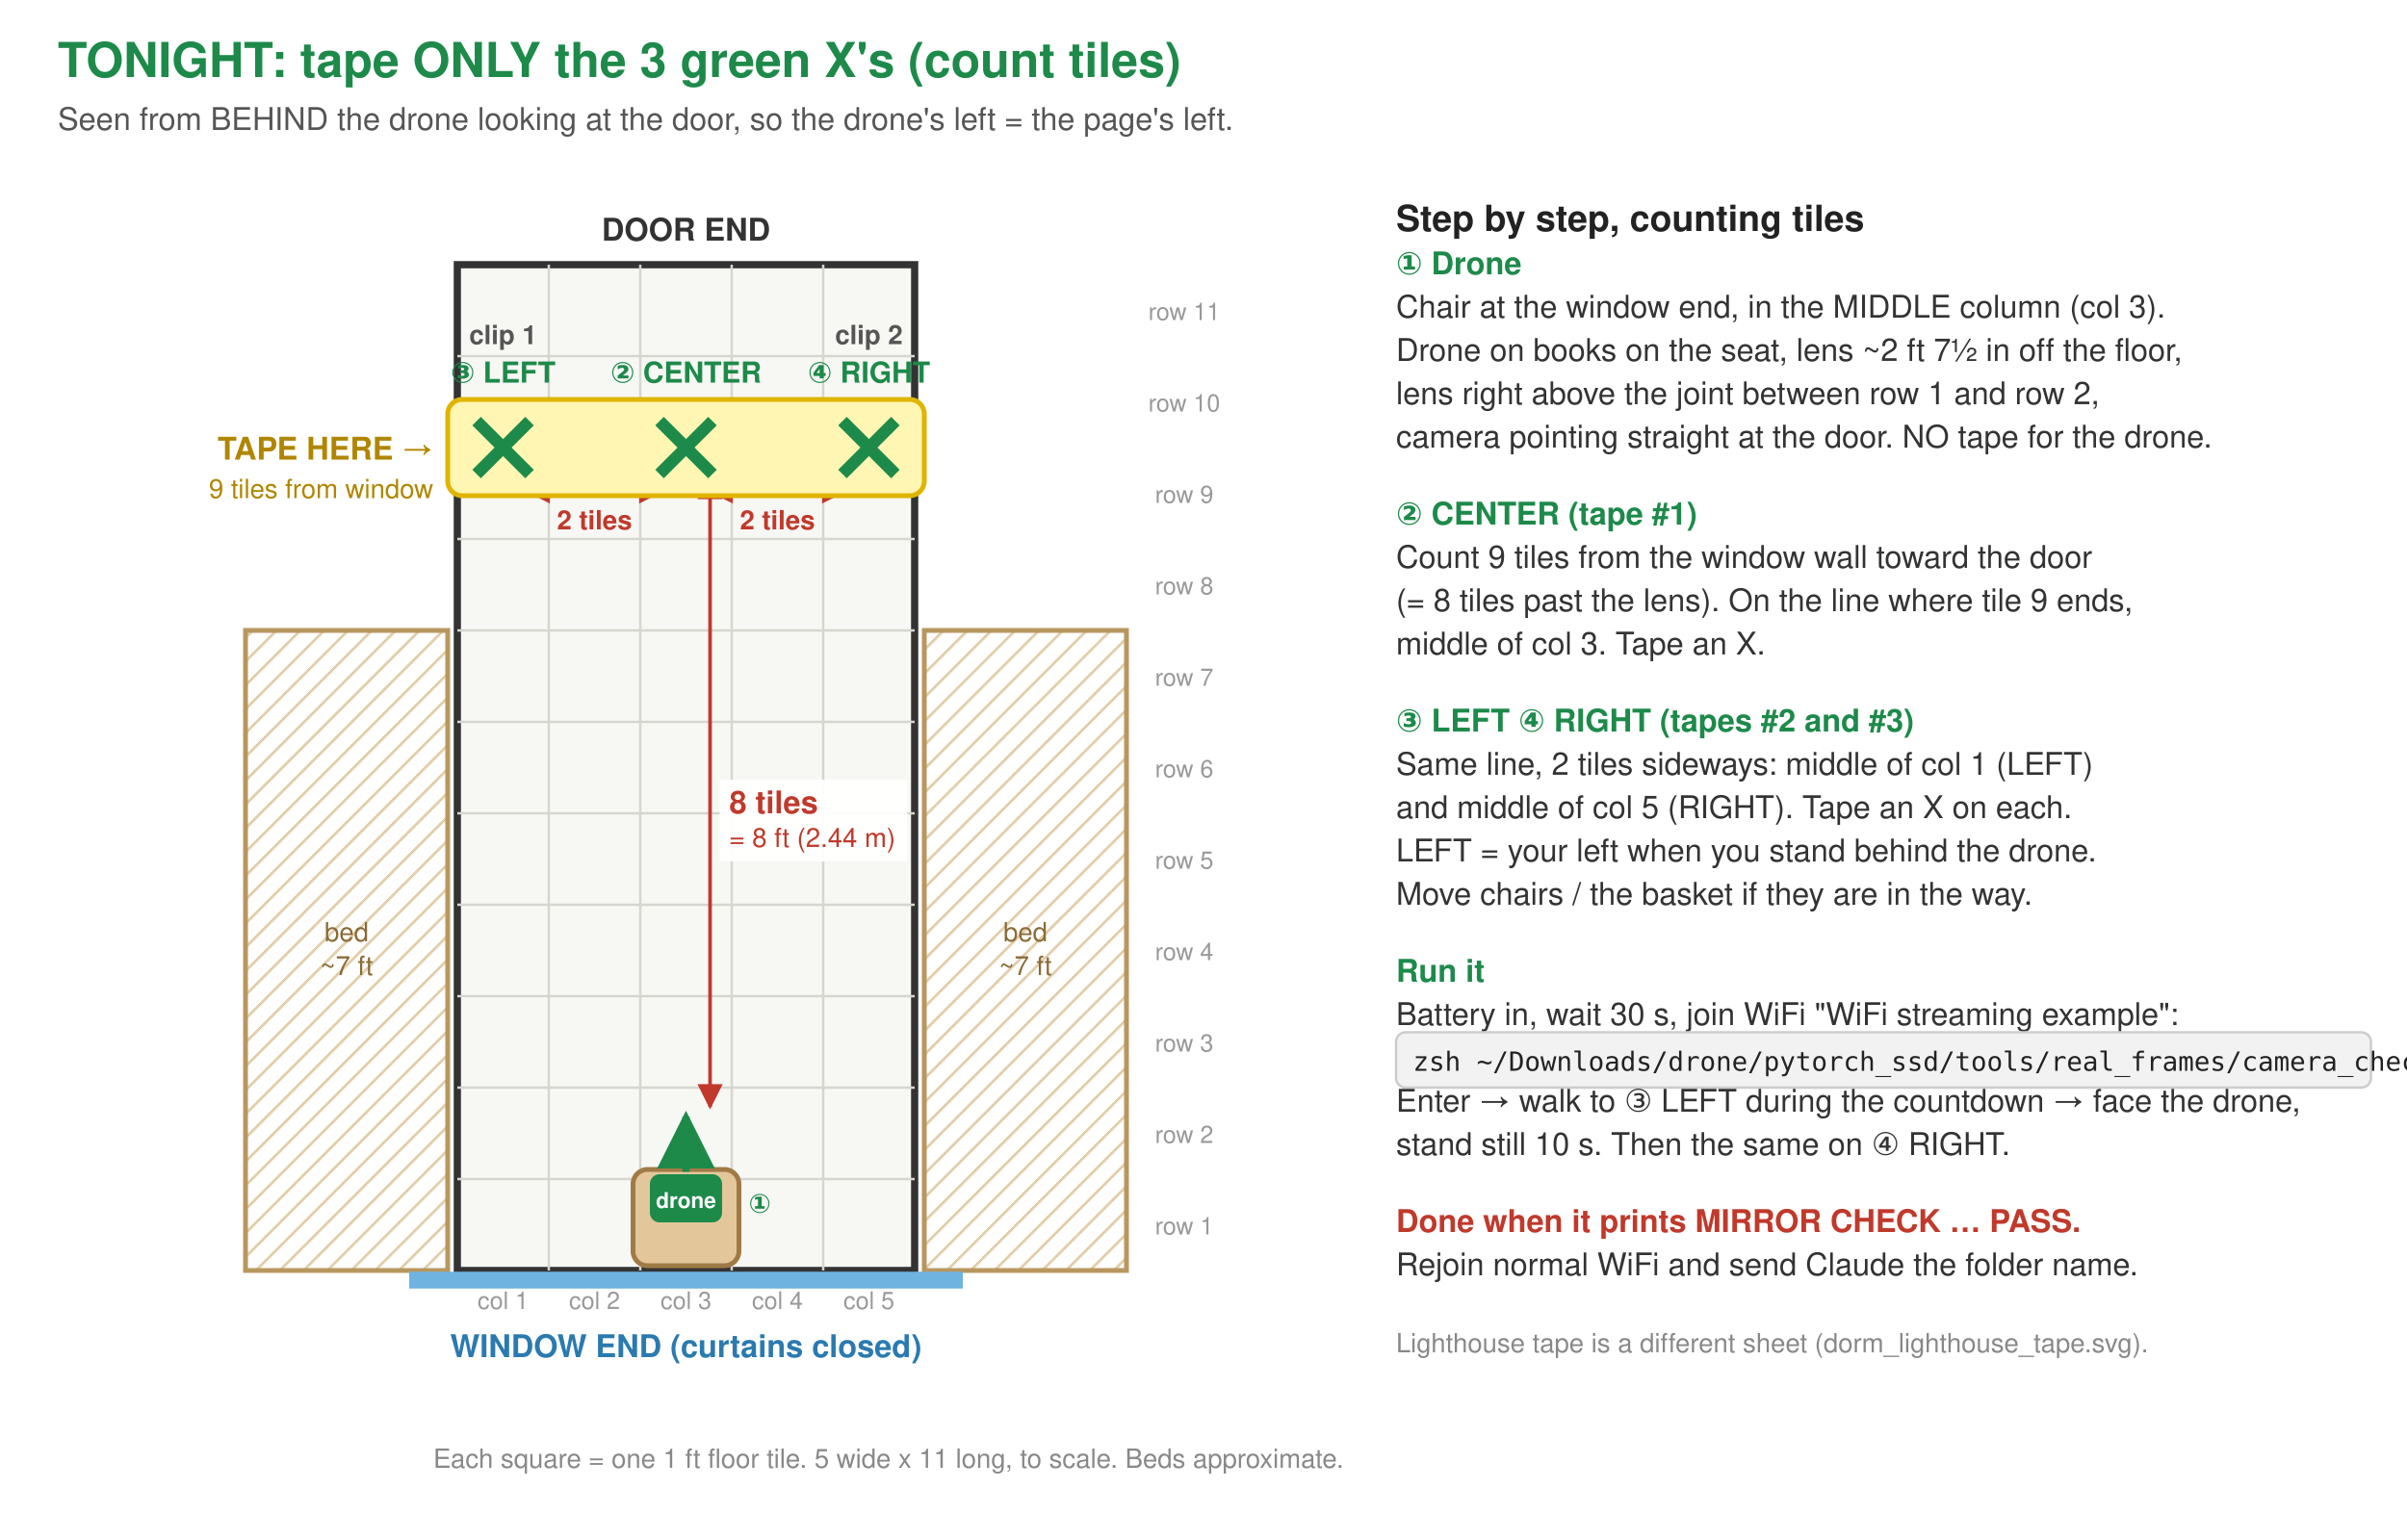
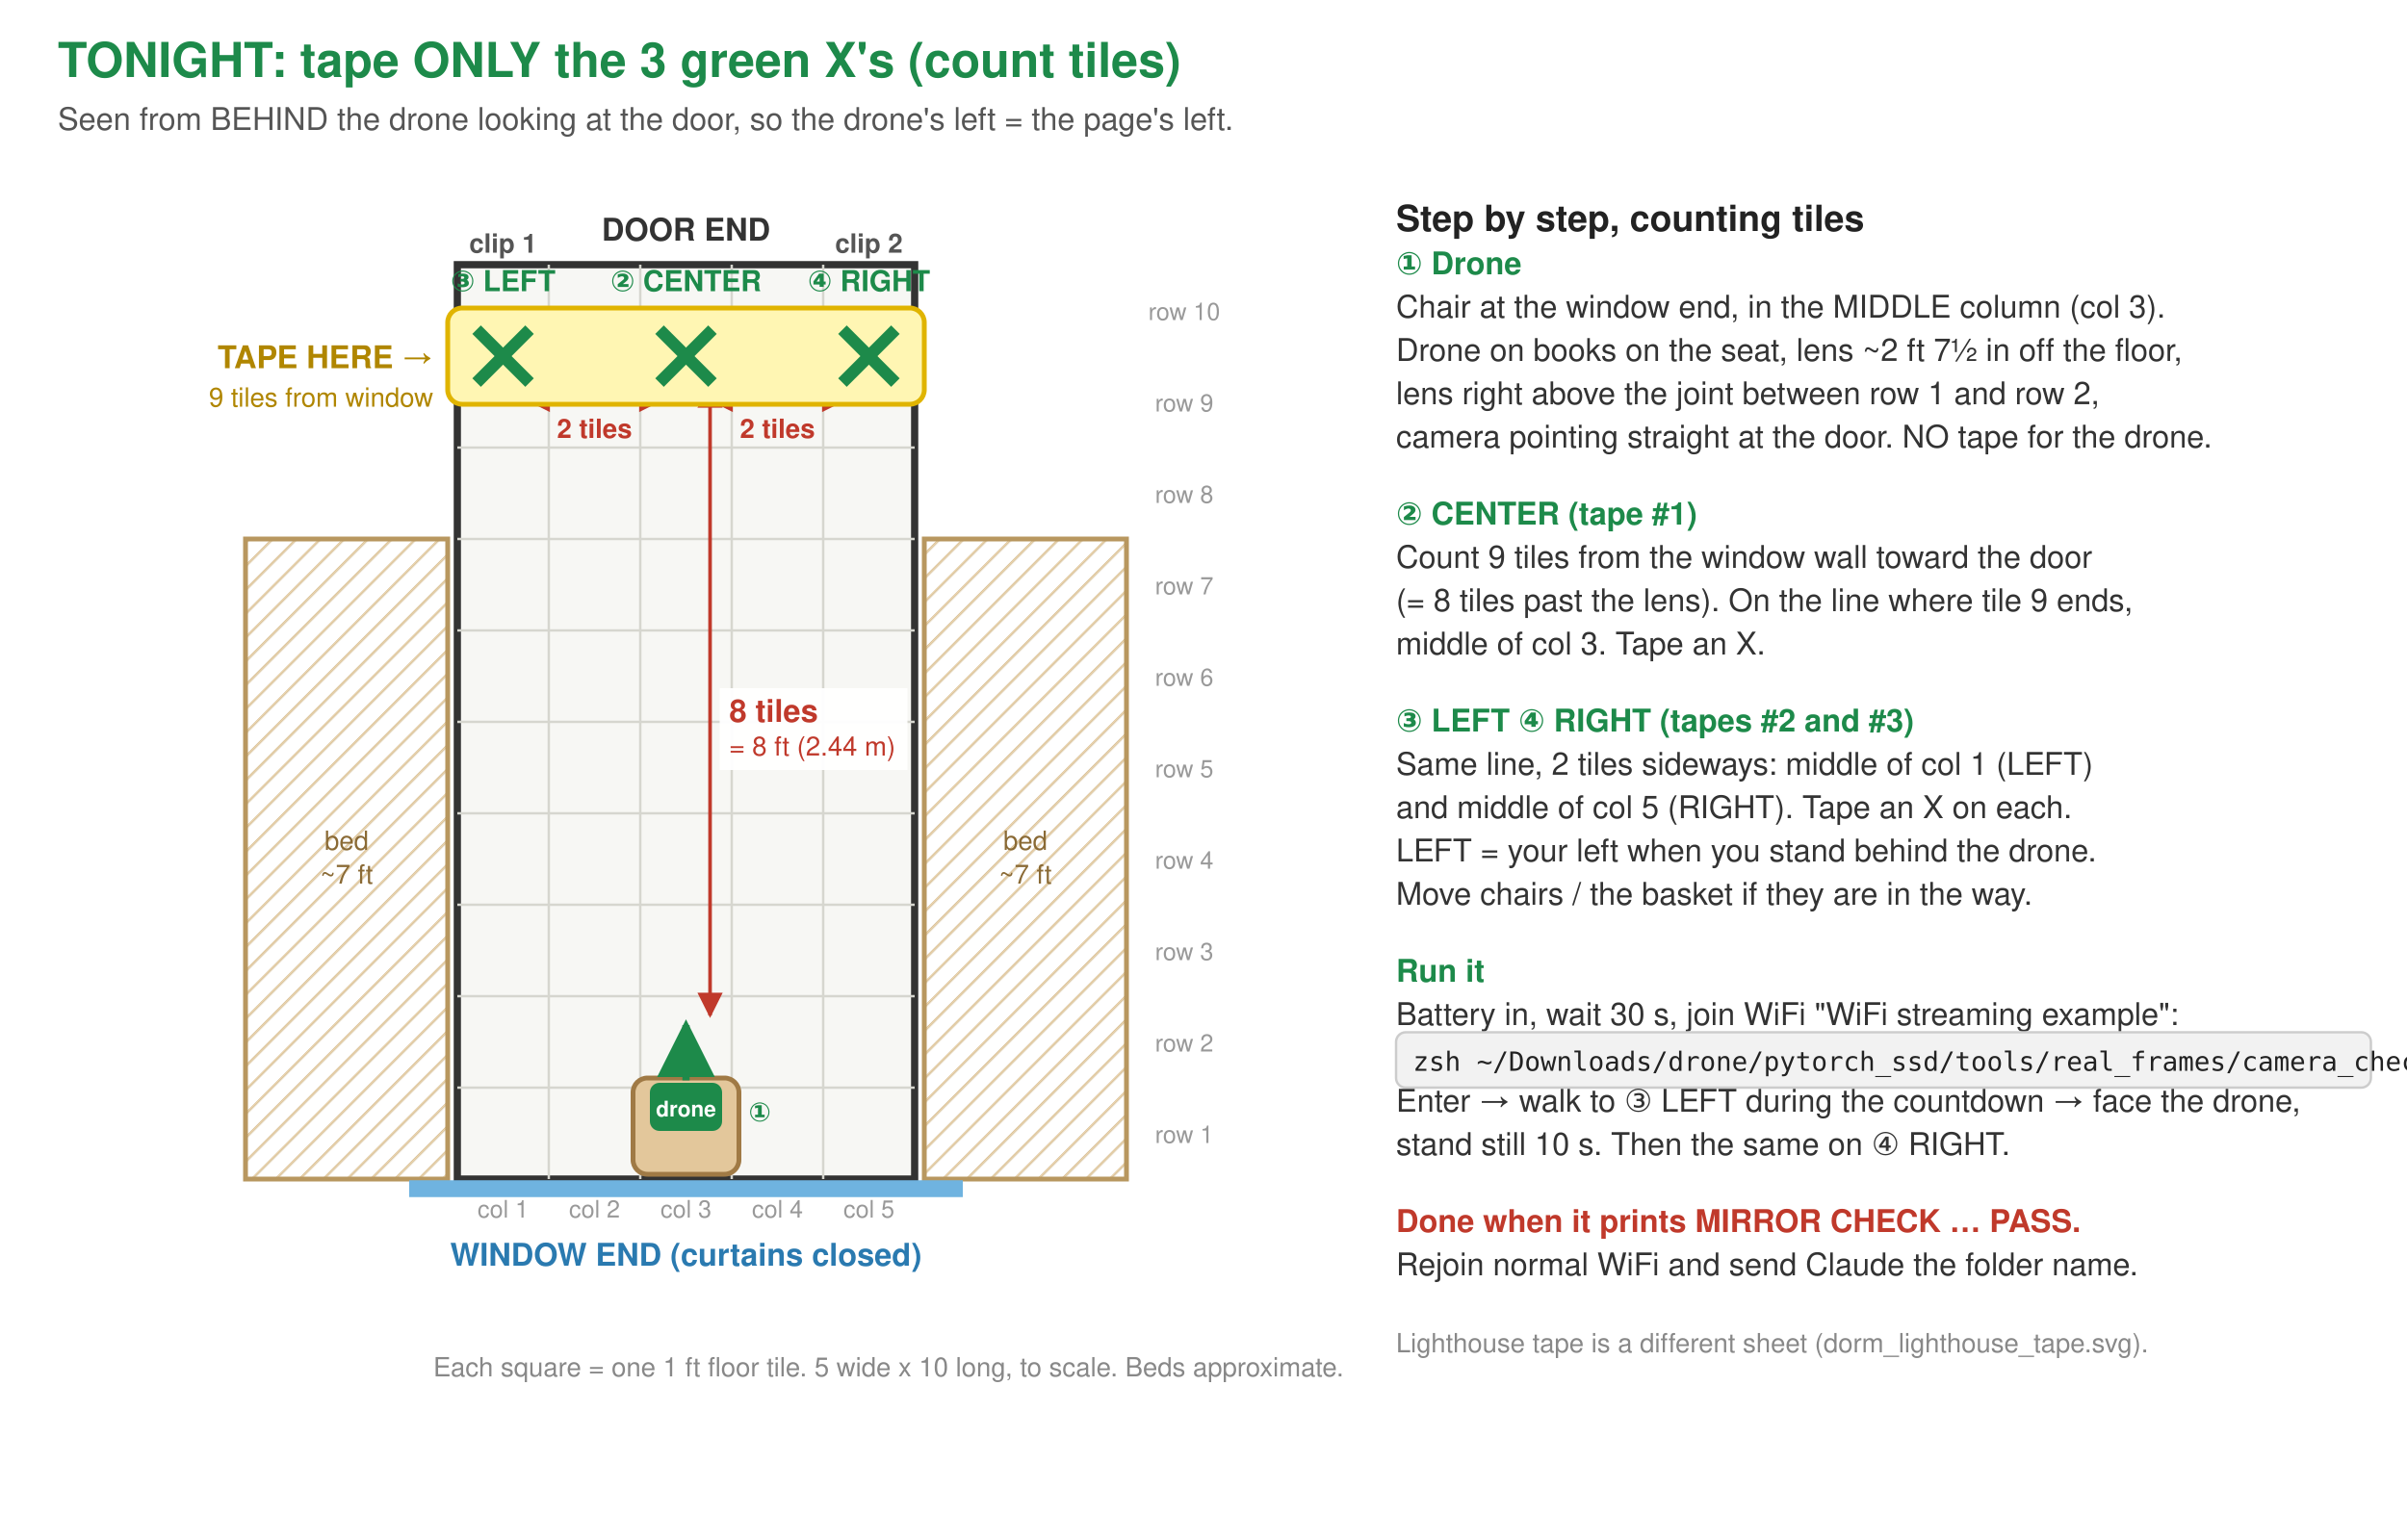
<svg xmlns="http://www.w3.org/2000/svg" viewBox="0 0 1000 640" width="1000" height="640" font-family="Helvetica, Arial, sans-serif" font-size="13">
  <rect width="1000" height="640" fill="#fff" />
  <defs>
    <marker id="r" viewBox="0 0 10 10" refX="9" refY="5" markerWidth="7" markerHeight="7" orient="auto-start-reverse">
      <path d="M0,0 L10,5 L0,10 z" fill="#c0392b" />
    </marker>
    <marker id="g" viewBox="0 0 10 10" refX="9" refY="5" markerWidth="8" markerHeight="8" orient="auto-start-reverse">
      <path d="M0,0 L10,5 L0,10 z" fill="#1d8a4a" />
    </marker>
    <marker id="b" viewBox="0 0 10 10" refX="9" refY="5" markerWidth="8" markerHeight="8" orient="auto-start-reverse">
      <path d="M0,0 L10,5 L0,10 z" fill="#1f5fbf" />
    </marker>
    <pattern id="h" width="7" height="7" patternUnits="userSpaceOnUse" patternTransform="rotate(45)">
      <line x1="0" y1="0" x2="0" y2="7" stroke="#d8c29c" stroke-width="2" />
    </pattern>
  </defs>
  <text x="24" y="32" font-size="20" font-weight="bold" fill="#1d8a4a">TONIGHT: tape ONLY the 3 green X's (count tiles)</text>
  <text x="24" y="54" fill="#555">Seen from BEHIND the drone looking at the door, so the drone's left = the page's left.</text>
-   <rect x="102" y="262" width="84" height="266" fill="url(#h)" stroke="#b8975f" stroke-width="2" />
-   <rect x="384" y="262" width="84" height="266" fill="url(#h)" stroke="#b8975f" stroke-width="2" />
-   <text x="144" y="391.2" text-anchor="middle" fill="#8a6a35" font-size="11">bed</text>
-   <text x="144" y="405.2" text-anchor="middle" fill="#8a6a35" font-size="11">~7 ft</text>
-   <text x="426" y="391.2" text-anchor="middle" fill="#8a6a35" font-size="11">bed</text>
-   <text x="426" y="405.2" text-anchor="middle" fill="#8a6a35" font-size="11">~7 ft</text>
-   <rect x="190" y="110" width="190" height="418" fill="#f7f7f4" stroke="#333" stroke-width="3" />
-   <line x1="228" y1="110" x2="228" y2="528" stroke="#d6d6cf" />
-   <line x1="266" y1="110" x2="266" y2="528" stroke="#d6d6cf" />
-   <line x1="304" y1="110" x2="304" y2="528" stroke="#d6d6cf" />
-   <line x1="342" y1="110" x2="342" y2="528" stroke="#d6d6cf" />
+   <rect x="102" y="224" width="84" height="266" fill="url(#h)" stroke="#b8975f" stroke-width="2" />
+   <rect x="384" y="224" width="84" height="266" fill="url(#h)" stroke="#b8975f" stroke-width="2" />
+   <text x="144" y="353.2" text-anchor="middle" fill="#8a6a35" font-size="11">bed</text>
+   <text x="144" y="367.2" text-anchor="middle" fill="#8a6a35" font-size="11">~7 ft</text>
+   <text x="426" y="353.2" text-anchor="middle" fill="#8a6a35" font-size="11">bed</text>
+   <text x="426" y="367.2" text-anchor="middle" fill="#8a6a35" font-size="11">~7 ft</text>
+   <rect x="190" y="110" width="190" height="380" fill="#f7f7f4" stroke="#333" stroke-width="3" />
+   <line x1="228" y1="110" x2="228" y2="490" stroke="#d6d6cf" />
+   <line x1="266" y1="110" x2="266" y2="490" stroke="#d6d6cf" />
+   <line x1="304" y1="110" x2="304" y2="490" stroke="#d6d6cf" />
+   <line x1="342" y1="110" x2="342" y2="490" stroke="#d6d6cf" />
  <line x1="190" y1="148" x2="380" y2="148" stroke="#d6d6cf" />
  <line x1="190" y1="186" x2="380" y2="186" stroke="#d6d6cf" />
  <line x1="190" y1="224" x2="380" y2="224" stroke="#d6d6cf" />
  <line x1="190" y1="262" x2="380" y2="262" stroke="#d6d6cf" />
  <line x1="190" y1="300" x2="380" y2="300" stroke="#d6d6cf" />
  <line x1="190" y1="338" x2="380" y2="338" stroke="#d6d6cf" />
  <line x1="190" y1="376" x2="380" y2="376" stroke="#d6d6cf" />
  <line x1="190" y1="414" x2="380" y2="414" stroke="#d6d6cf" />
  <line x1="190" y1="452" x2="380" y2="452" stroke="#d6d6cf" />
-   <line x1="190" y1="490" x2="380" y2="490" stroke="#d6d6cf" />
-   <text x="492" y="513.0" text-anchor="middle" fill="#999" font-size="10">row 1</text>
-   <text x="492" y="475.0" text-anchor="middle" fill="#999" font-size="10">row 2</text>
-   <text x="492" y="437.0" text-anchor="middle" fill="#999" font-size="10">row 3</text>
-   <text x="492" y="399.0" text-anchor="middle" fill="#999" font-size="10">row 4</text>
-   <text x="492" y="361.0" text-anchor="middle" fill="#999" font-size="10">row 5</text>
-   <text x="492" y="323.0" text-anchor="middle" fill="#999" font-size="10">row 6</text>
-   <text x="492" y="285.0" text-anchor="middle" fill="#999" font-size="10">row 7</text>
-   <text x="492" y="247.0" text-anchor="middle" fill="#999" font-size="10">row 8</text>
-   <text x="492" y="209.0" text-anchor="middle" fill="#999" font-size="10">row 9</text>
-   <text x="492" y="171.0" text-anchor="middle" fill="#999" font-size="10">row 10</text>
-   <text x="492" y="133.0" text-anchor="middle" fill="#999" font-size="10">row 11</text>
-   <text x="209.0" y="544" text-anchor="middle" fill="#999" font-size="10">col 1</text>
-   <text x="247.0" y="544" text-anchor="middle" fill="#999" font-size="10">col 2</text>
-   <text x="285.0" y="544" text-anchor="middle" fill="#999" font-size="10">col 3</text>
-   <text x="323.0" y="544" text-anchor="middle" fill="#999" font-size="10">col 4</text>
-   <text x="361.0" y="544" text-anchor="middle" fill="#999" font-size="10">col 5</text>
-   <line x1="170" y1="532" x2="400" y2="532" stroke="#6fb3e0" stroke-width="7" />
-   <text x="285.0" y="564" text-anchor="middle" font-weight="bold" fill="#2a7ab0">WINDOW END (curtains closed)</text>
+   <text x="492" y="475.0" text-anchor="middle" fill="#999" font-size="10">row 1</text>
+   <text x="492" y="437.0" text-anchor="middle" fill="#999" font-size="10">row 2</text>
+   <text x="492" y="399.0" text-anchor="middle" fill="#999" font-size="10">row 3</text>
+   <text x="492" y="361.0" text-anchor="middle" fill="#999" font-size="10">row 4</text>
+   <text x="492" y="323.0" text-anchor="middle" fill="#999" font-size="10">row 5</text>
+   <text x="492" y="285.0" text-anchor="middle" fill="#999" font-size="10">row 6</text>
+   <text x="492" y="247.0" text-anchor="middle" fill="#999" font-size="10">row 7</text>
+   <text x="492" y="209.0" text-anchor="middle" fill="#999" font-size="10">row 8</text>
+   <text x="492" y="171.0" text-anchor="middle" fill="#999" font-size="10">row 9</text>
+   <text x="492" y="133.0" text-anchor="middle" fill="#999" font-size="10">row 10</text>
+   <text x="209.0" y="506" text-anchor="middle" fill="#999" font-size="10">col 1</text>
+   <text x="247.0" y="506" text-anchor="middle" fill="#999" font-size="10">col 2</text>
+   <text x="285.0" y="506" text-anchor="middle" fill="#999" font-size="10">col 3</text>
+   <text x="323.0" y="506" text-anchor="middle" fill="#999" font-size="10">col 4</text>
+   <text x="361.0" y="506" text-anchor="middle" fill="#999" font-size="10">col 5</text>
+   <line x1="170" y1="494" x2="400" y2="494" stroke="#6fb3e0" stroke-width="7" />
+   <text x="285.0" y="526" text-anchor="middle" font-weight="bold" fill="#2a7ab0">WINDOW END (curtains closed)</text>
  <text x="285.0" y="100" text-anchor="middle" font-weight="bold" fill="#333">DOOR END</text>
-   <text x="180" y="610" fill="#888" font-size="11">Each square = one 1 ft floor tile. 5 wide x 11 long, to scale. Beds approximate.</text>
-   <rect x="263.0" y="486" width="44" height="40" rx="6" fill="#e3c79b" stroke="#a07a45" stroke-width="2" />
-   <rect x="270.0" y="488" width="30" height="20" rx="4" fill="#1d8a4a" />
-   <text x="285.0" y="502" text-anchor="middle" fill="#fff" font-size="9" font-weight="bold">drone</text>
-   <line x1="285.0" y1="487" x2="285.0" y2="464" stroke="#1d8a4a" stroke-width="3" marker-end="url(#g)" />
-   <text x="311.0" y="504" fill="#1d8a4a" font-size="11" font-weight="bold">①</text>
-   <line x1="295.0" y1="460" x2="295.0" y2="198" stroke="#c0392b" stroke-width="1.5" marker-start="url(#r)" marker-end="url(#r)" />
-   <rect x="299.0" y="324" width="78" height="34" fill="#fff" opacity="0.95" />
-   <text x="303.0" y="338" fill="#c0392b" font-weight="bold">8 tiles</text>
-   <text x="303.0" y="352" fill="#c0392b" font-size="11">= 8 ft (2.44 m)</text>
-   <line x1="275.0" y1="204" x2="219.0" y2="204" stroke="#c0392b" stroke-width="1.5" marker-start="url(#r)" marker-end="url(#r)" />
-   <line x1="295.0" y1="204" x2="351.0" y2="204" stroke="#c0392b" stroke-width="1.5" marker-start="url(#r)" marker-end="url(#r)" />
-   <text x="247.0" y="220" text-anchor="middle" fill="#c0392b" font-size="11" font-weight="bold">2 tiles</text>
-   <text x="323.0" y="220" text-anchor="middle" fill="#c0392b" font-size="11" font-weight="bold">2 tiles</text>
-   <rect x="186" y="166" width="198" height="40" fill="#fff6b3" stroke="#e0b400" stroke-width="2" rx="6" />
-   <text x="180" y="191" text-anchor="end" fill="#b08600" font-weight="bold" font-size="13">TAPE HERE →</text>
-   <text x="180" y="207" text-anchor="end" fill="#b08600" font-size="11">9 tiles from window</text>
+   <text x="180" y="572" fill="#888" font-size="11">Each square = one 1 ft floor tile. 5 wide x 10 long, to scale. Beds approximate.</text>
+   <rect x="263.0" y="448" width="44" height="40" rx="6" fill="#e3c79b" stroke="#a07a45" stroke-width="2" />
+   <rect x="270.0" y="450" width="30" height="20" rx="4" fill="#1d8a4a" />
+   <text x="285.0" y="464" text-anchor="middle" fill="#fff" font-size="9" font-weight="bold">drone</text>
+   <line x1="285.0" y1="449" x2="285.0" y2="426" stroke="#1d8a4a" stroke-width="3" marker-end="url(#g)" />
+   <text x="311.0" y="466" fill="#1d8a4a" font-size="11" font-weight="bold">①</text>
+   <line x1="295.0" y1="422" x2="295.0" y2="160" stroke="#c0392b" stroke-width="1.5" marker-start="url(#r)" marker-end="url(#r)" />
+   <rect x="299.0" y="286" width="78" height="34" fill="#fff" opacity="0.95" />
+   <text x="303.0" y="300" fill="#c0392b" font-weight="bold">8 tiles</text>
+   <text x="303.0" y="314" fill="#c0392b" font-size="11">= 8 ft (2.44 m)</text>
+   <line x1="275.0" y1="166" x2="219.0" y2="166" stroke="#c0392b" stroke-width="1.5" marker-start="url(#r)" marker-end="url(#r)" />
+   <line x1="295.0" y1="166" x2="351.0" y2="166" stroke="#c0392b" stroke-width="1.5" marker-start="url(#r)" marker-end="url(#r)" />
+   <text x="247.0" y="182" text-anchor="middle" fill="#c0392b" font-size="11" font-weight="bold">2 tiles</text>
+   <text x="323.0" y="182" text-anchor="middle" fill="#c0392b" font-size="11" font-weight="bold">2 tiles</text>
+   <rect x="186" y="128" width="198" height="40" fill="#fff6b3" stroke="#e0b400" stroke-width="2" rx="6" />
+   <text x="180" y="153" text-anchor="end" fill="#b08600" font-weight="bold" font-size="13">TAPE HERE →</text>
+   <text x="180" y="169" text-anchor="end" fill="#b08600" font-size="11">9 tiles from window</text>
  <g stroke="#1d8a4a" stroke-width="5">
-     <line x1="274.0" y1="175" x2="296.0" y2="197" />
-     <line x1="296.0" y1="175" x2="274.0" y2="197" />
+     <line x1="274.0" y1="137" x2="296.0" y2="159" />
+     <line x1="296.0" y1="137" x2="274.0" y2="159" />
  </g>
-   <text x="285.0" y="159" text-anchor="middle" fill="#1d8a4a" font-weight="bold" font-size="12">② CENTER</text>
+   <text x="285.0" y="121" text-anchor="middle" fill="#1d8a4a" font-weight="bold" font-size="12">② CENTER</text>
  <g stroke="#1d8a4a" stroke-width="5">
-     <line x1="198.0" y1="175" x2="220.0" y2="197" />
-     <line x1="220.0" y1="175" x2="198.0" y2="197" />
+     <line x1="198.0" y1="137" x2="220.0" y2="159" />
+     <line x1="220.0" y1="137" x2="198.0" y2="159" />
  </g>
-   <text x="209.0" y="159" text-anchor="middle" fill="#1d8a4a" font-weight="bold" font-size="12">③ LEFT</text>
+   <text x="209.0" y="121" text-anchor="middle" fill="#1d8a4a" font-weight="bold" font-size="12">③ LEFT</text>
  <g stroke="#1d8a4a" stroke-width="5">
-     <line x1="350.0" y1="175" x2="372.0" y2="197" />
-     <line x1="372.0" y1="175" x2="350.0" y2="197" />
+     <line x1="350.0" y1="137" x2="372.0" y2="159" />
+     <line x1="372.0" y1="137" x2="350.0" y2="159" />
  </g>
-   <text x="361.0" y="159" text-anchor="middle" fill="#1d8a4a" font-weight="bold" font-size="12">④ RIGHT</text>
-   <text x="209.0" y="143" text-anchor="middle" fill="#555" font-size="11" font-weight="bold">clip 1</text>
-   <text x="361.0" y="143" text-anchor="middle" fill="#555" font-size="11" font-weight="bold">clip 2</text>
+   <text x="361.0" y="121" text-anchor="middle" fill="#1d8a4a" font-weight="bold" font-size="12">④ RIGHT</text>
+   <text x="209.0" y="105" text-anchor="middle" fill="#555" font-size="11" font-weight="bold">clip 1</text>
+   <text x="361.0" y="105" text-anchor="middle" fill="#555" font-size="11" font-weight="bold">clip 2</text>
  <g transform="translate(580,96)">
    <text x="0" y="0" font-size="15" font-weight="bold" fill="#222">Step by step, counting tiles</text>
    <text x="0" y="18" font-weight="bold" fill="#1d8a4a">① Drone</text>
    <text x="0" y="36" fill="#333">Chair at the window end, in the MIDDLE column (col 3).</text>
    <text x="0" y="54" fill="#333">Drone on books on the seat, lens ~2 ft 7½ in off the floor,</text>
    <text x="0" y="72" fill="#333">lens right above the joint between row 1 and row 2,</text>
    <text x="0" y="90" fill="#333">camera pointing straight at the door. NO tape for the drone.</text>
    <text x="0" y="122" font-weight="bold" fill="#1d8a4a">② CENTER (tape #1)</text>
    <text x="0" y="140" fill="#333">Count 9 tiles from the window wall toward the door</text>
    <text x="0" y="158" fill="#333">(= 8 tiles past the lens). On the line where tile 9 ends,</text>
    <text x="0" y="176" fill="#333">middle of col 3. Tape an X.</text>
    <text x="0" y="208" font-weight="bold" fill="#1d8a4a">③ LEFT  ④ RIGHT (tapes #2 and #3)</text>
    <text x="0" y="226" fill="#333">Same line, 2 tiles sideways: middle of col 1 (LEFT)</text>
    <text x="0" y="244" fill="#333">and middle of col 5 (RIGHT). Tape an X on each.</text>
    <text x="0" y="262" fill="#333">LEFT = your left when you stand behind the drone.</text>
    <text x="0" y="280" fill="#333">Move chairs / the basket if they are in the way.</text>
    <text x="0" y="312" font-weight="bold" fill="#1d8a4a">Run it</text>
    <text x="0" y="330" fill="#333">Battery in, wait 30 s, join WiFi "WiFi streaming example":</text>
    <rect x="0" y="333" width="405" height="23" rx="4" fill="#f2f2f2" stroke="#ccc" />
    <text x="7" y="349" font-family="Menlo, monospace" font-size="11" fill="#222">zsh ~/Downloads/drone/pytorch_ssd/tools/real_frames/camera_check.sh</text>
    <text x="0" y="366" fill="#333">Enter → walk to ③ LEFT during the countdown → face the drone,</text>
    <text x="0" y="384" fill="#333">stand still 10 s. Then the same on ④ RIGHT.</text>
    <text x="0" y="416" font-weight="bold" fill="#c0392b">Done when it prints MIRROR CHECK … PASS.</text>
    <text x="0" y="434" fill="#333">Rejoin normal WiFi and send Claude the folder name.</text>
    <text x="0" y="466" fill="#888" font-size="11">Lighthouse tape is a different sheet (dorm_lighthouse_tape.svg).</text>
  </g>
</svg>
